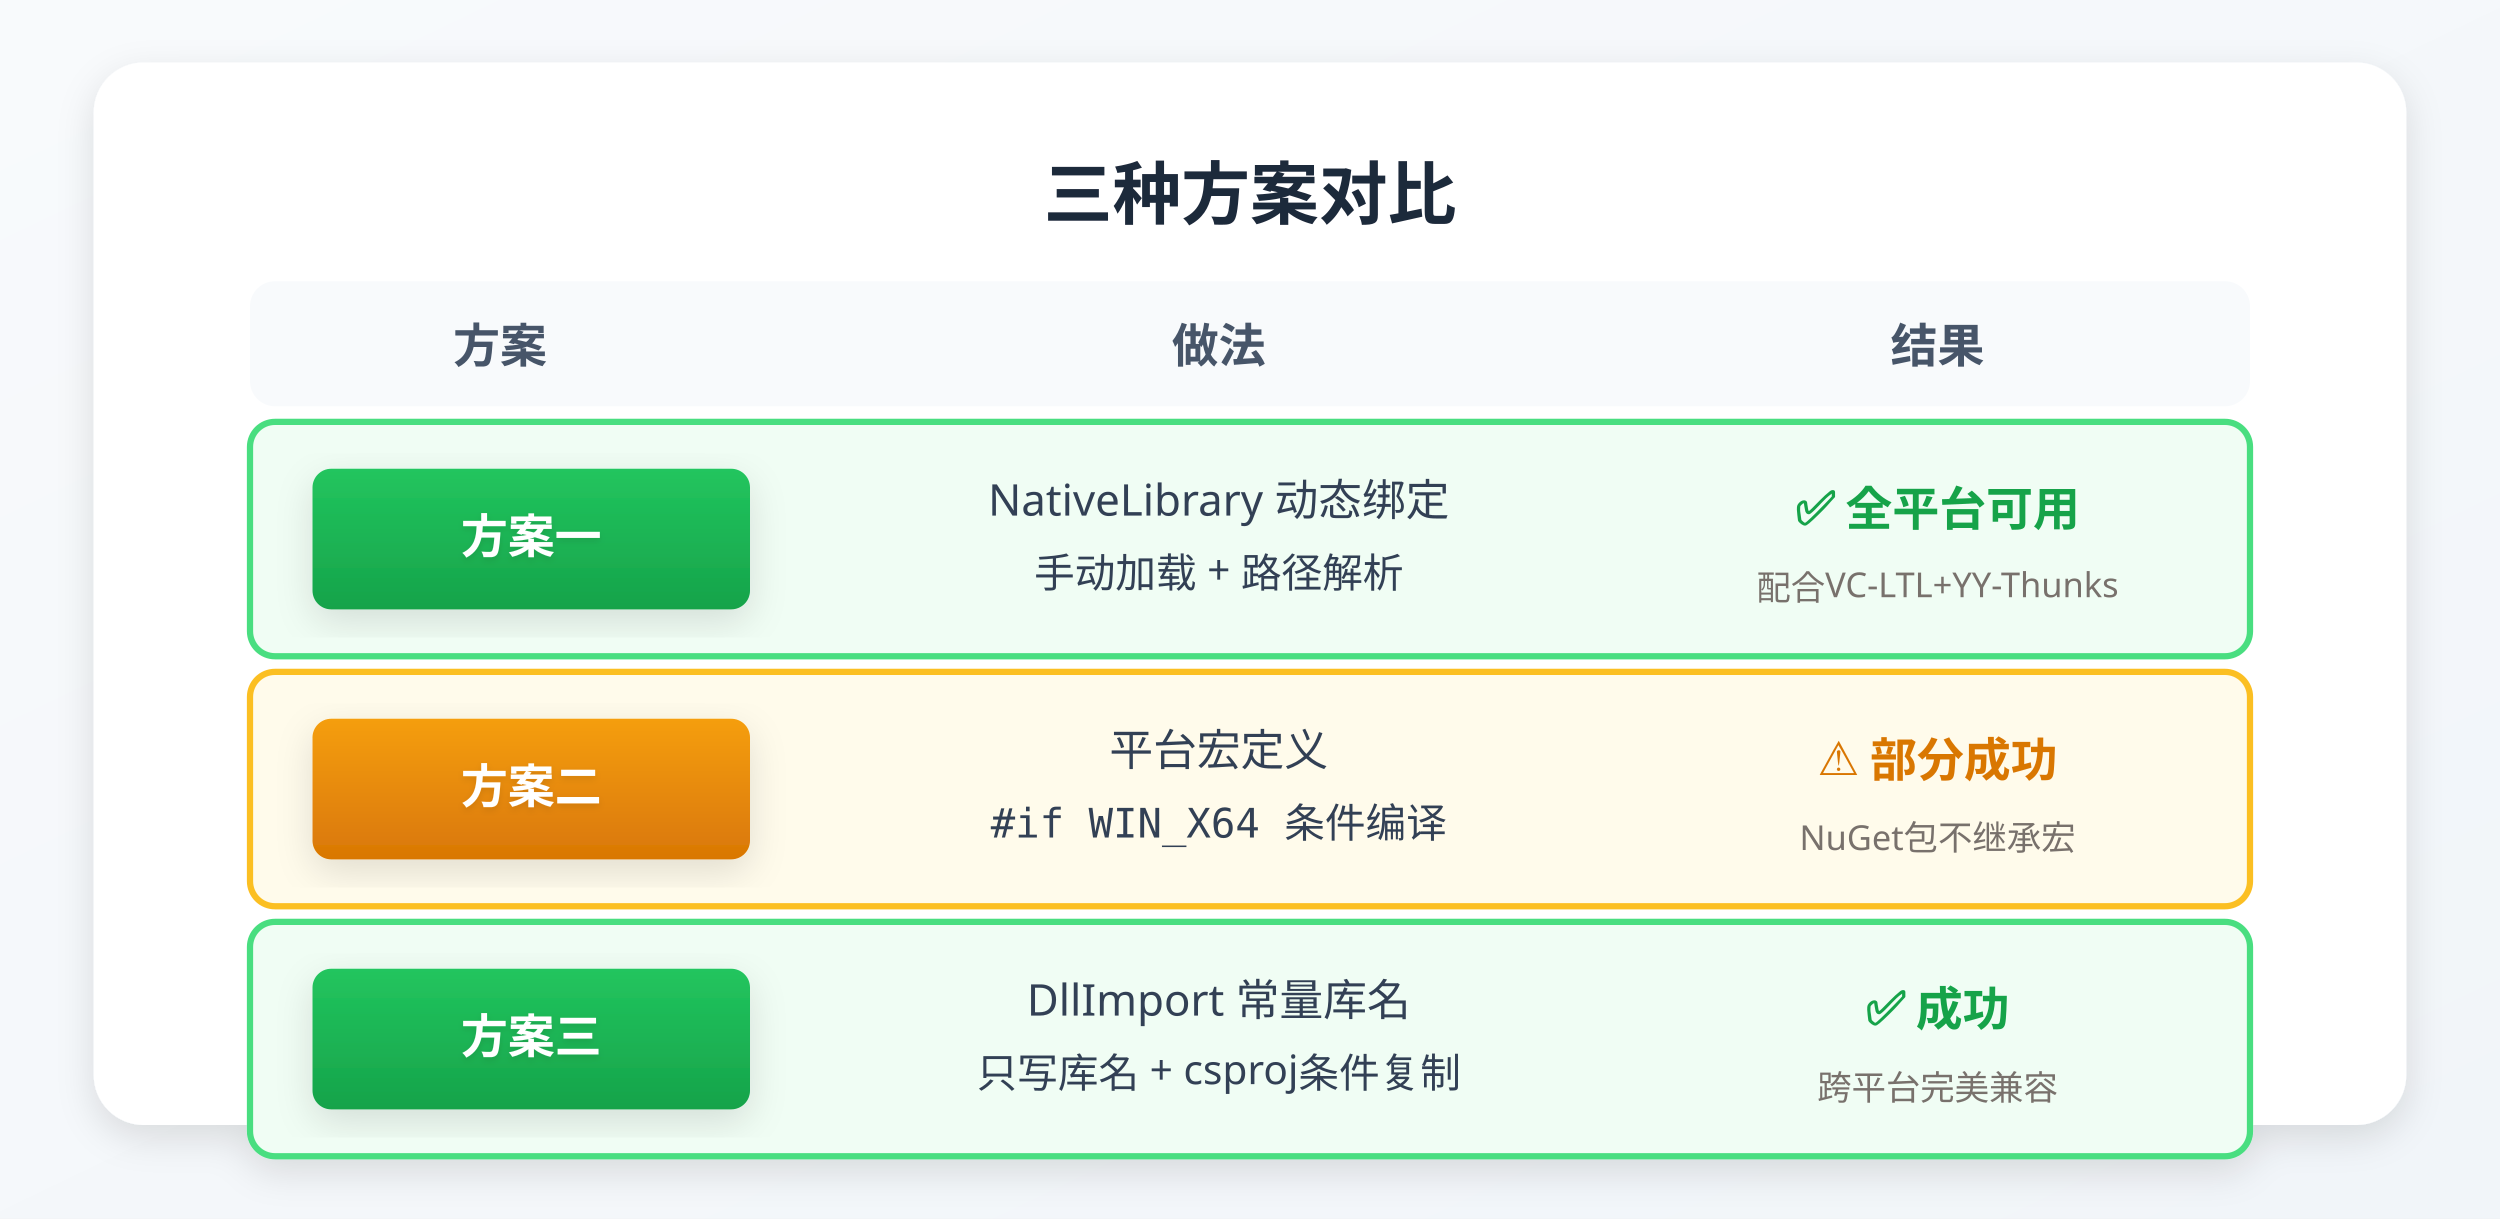
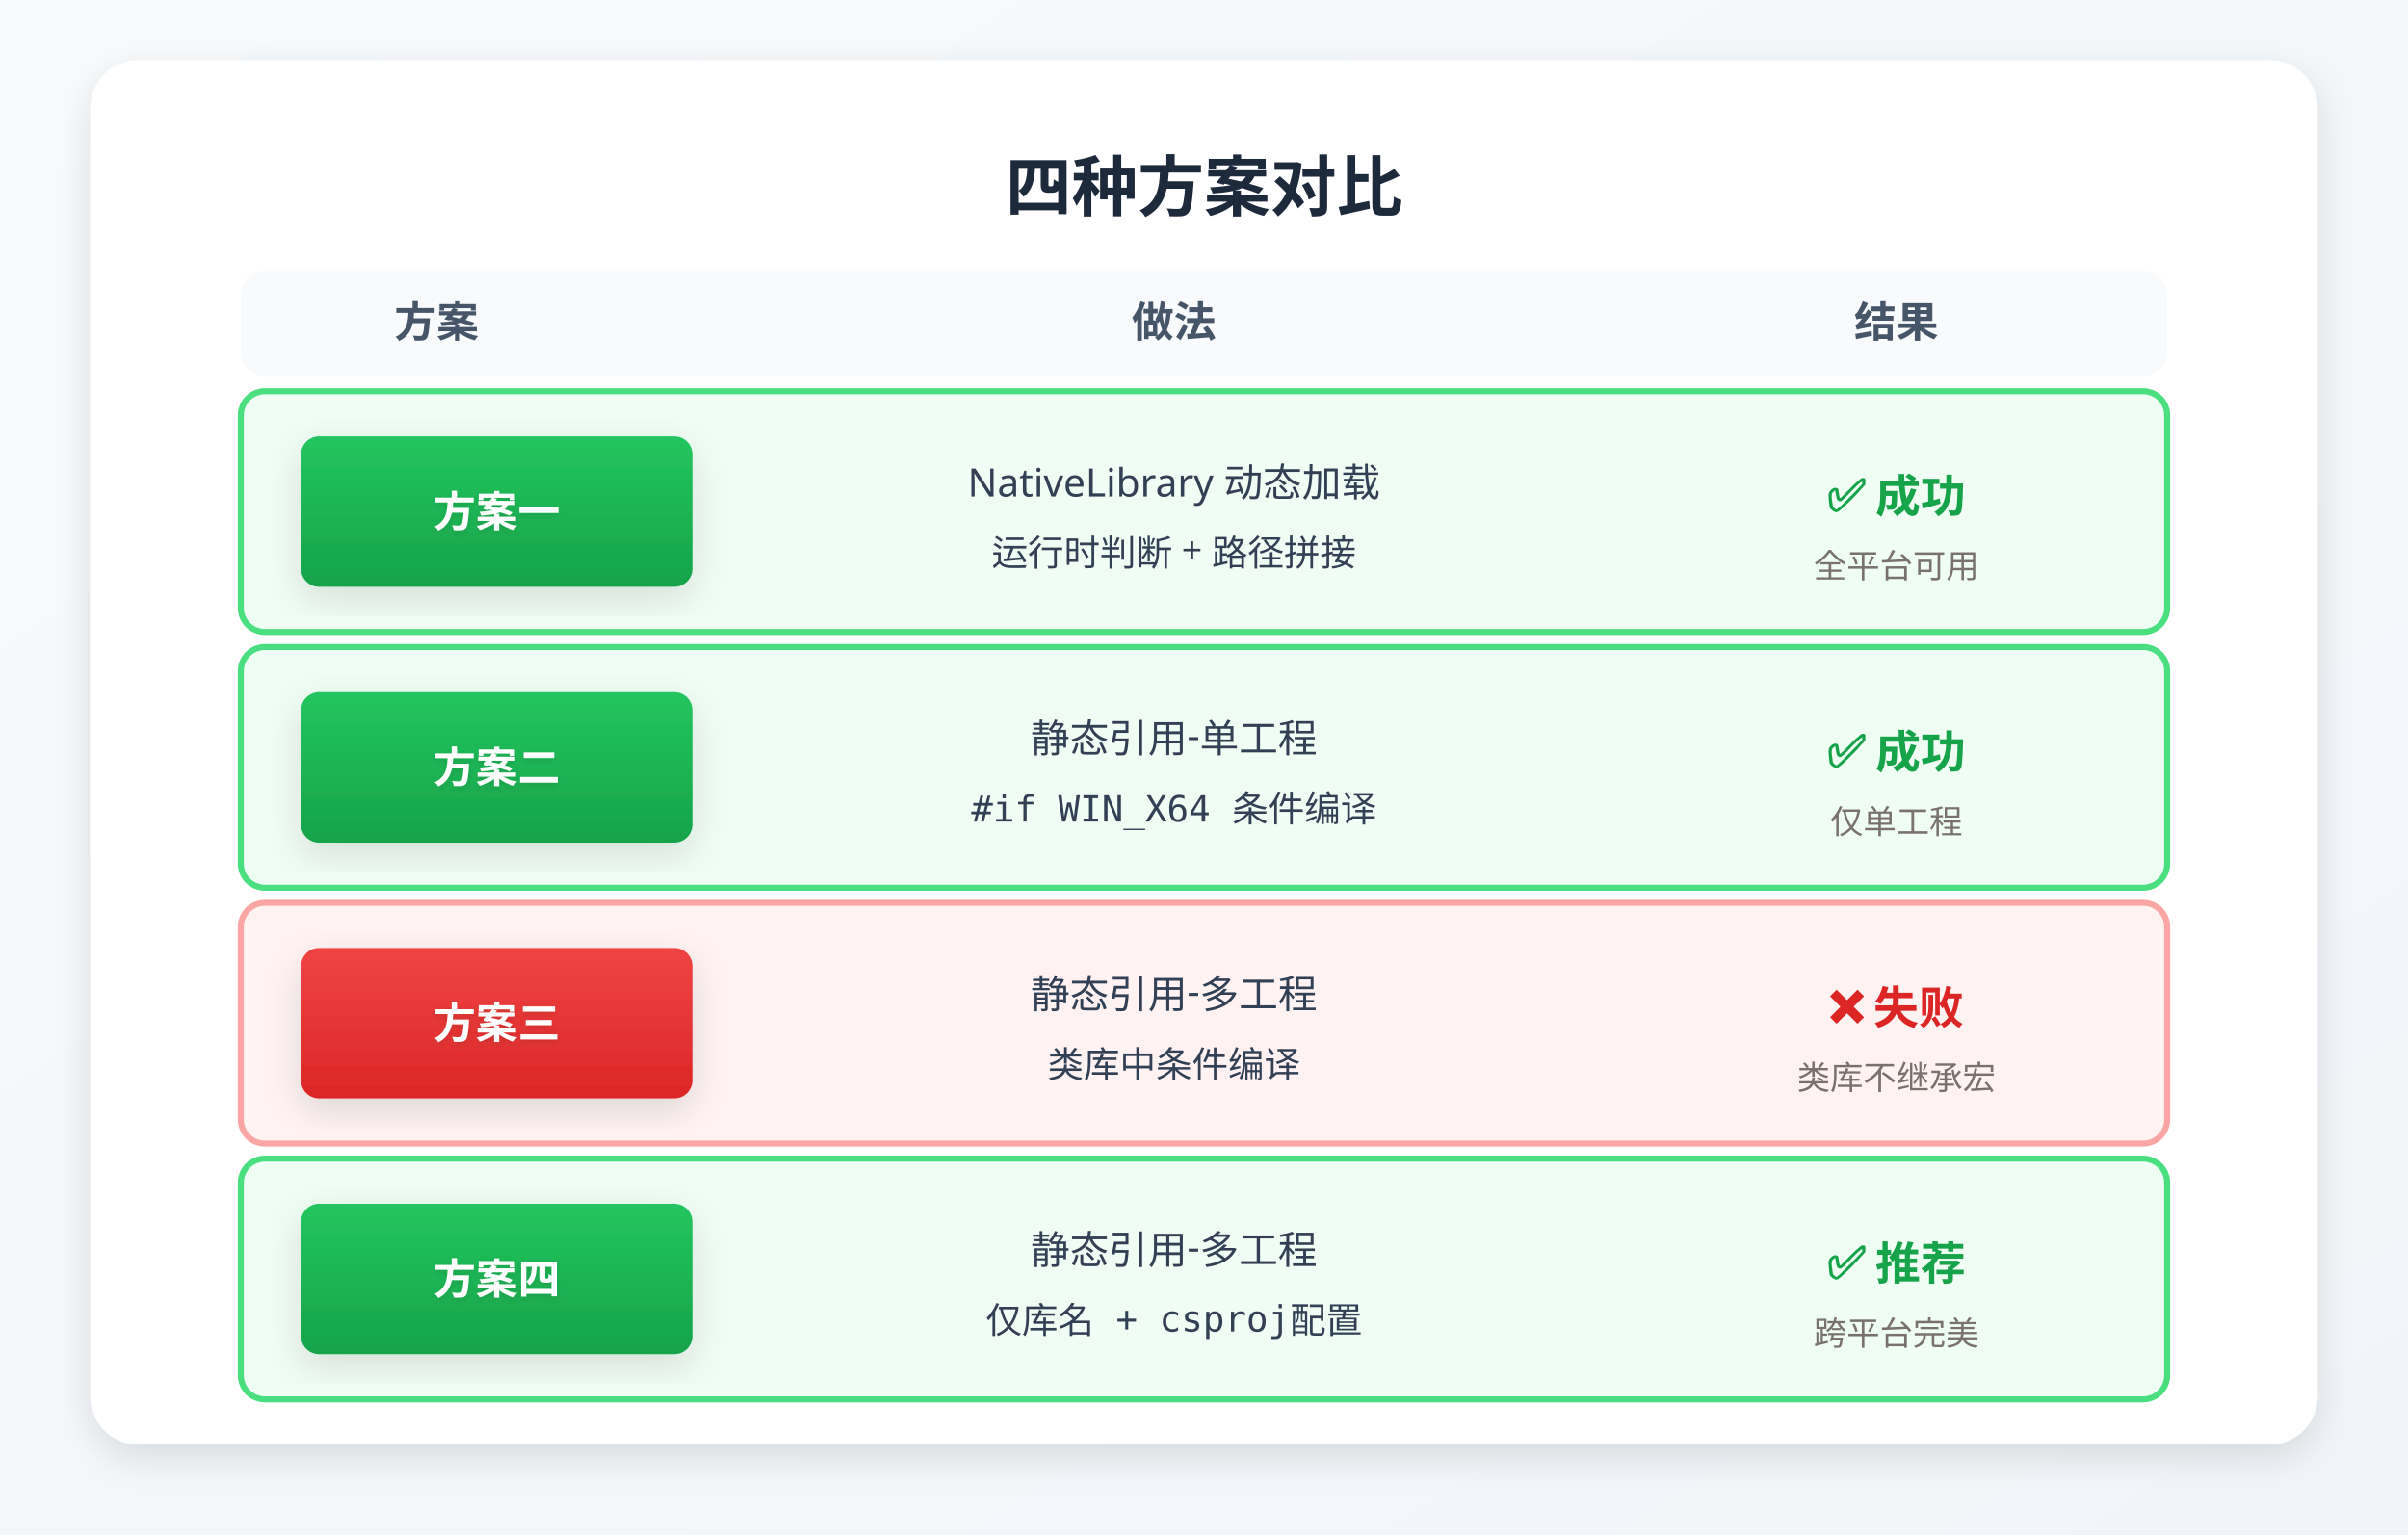
- <svg xmlns="http://www.w3.org/2000/svg" height="390" viewBox="0 0 800 390" width="800">
+ <svg xmlns="http://www.w3.org/2000/svg" height="510" viewBox="0 0 800 510" width="800">
  <defs>
    <linearGradient id="bgGradient" x1="0%" y1="0%" x2="100%" y2="100%">
      <stop offset="0%" stop-color="#f8fafc" />
      <stop offset="100%" stop-color="#f1f5f9" />
    </linearGradient>
    <linearGradient id="successGrad" x1="0%" y1="0%" x2="0%" y2="100%">
      <stop offset="0%" stop-color="#22c55e" />
      <stop offset="100%" stop-color="#16a34a" />
    </linearGradient>
    <linearGradient id="warningGrad" x1="0%" y1="0%" x2="0%" y2="100%">
      <stop offset="0%" stop-color="#f59e0b" />
      <stop offset="100%" stop-color="#d97706" />
    </linearGradient>
+     <linearGradient id="failGrad" x1="0%" y1="0%" x2="0%" y2="100%">
+       <stop offset="0%" stop-color="#ef4444" />
+       <stop offset="100%" stop-color="#dc2626" />
+     </linearGradient>
    <filter id="cardShadow" x="-20%" y="-20%" width="140%" height="140%">
      <feDropShadow dx="0" dy="4" stdDeviation="6" flood-opacity="0.12" />
    </filter>
    <filter id="textShadow" x="-20%" y="-20%" width="140%" height="140%">
      <feDropShadow dx="0" dy="1" stdDeviation="1" flood-opacity="0.1" />
    </filter>
  </defs>
-   <rect fill="url(#bgGradient)" width="800" height="390" />
+   <rect fill="url(#bgGradient)" width="800" height="510" />
  <g transform="translate(30, 20)" filter="url(#cardShadow)">
-     <rect fill="white" rx="16" width="740" height="340" />
-     <text fill="#1e293b" font-family="Microsoft YaHei, sans-serif" font-size="22" font-weight="bold" text-anchor="middle" x="370" y="50">三种方案对比</text>
-     <rect fill="#f8fafc" x="50" y="70" width="640" height="40" rx="8" />
-     <text fill="#475569" font-family="Microsoft YaHei, sans-serif" font-size="15" font-weight="bold" text-anchor="middle" x="130" y="96">方案</text>
-     <text fill="#475569" font-family="Microsoft YaHei, sans-serif" font-size="15" font-weight="bold" text-anchor="middle" x="360" y="96">做法</text>
-     <text fill="#475569" font-family="Microsoft YaHei, sans-serif" font-size="15" font-weight="bold" text-anchor="middle" x="590" y="96">结果</text>
-     <rect fill="#f0fdf4" stroke="#4ade80" stroke-width="2" x="50" y="115" width="640" height="75" rx="8" />
-     <g transform="translate(50, 115)">
-       <rect fill="url(#successGrad)" rx="6" x="20" y="15" width="140" height="45" filter="url(#cardShadow)" />
-       <text fill="white" font-family="Microsoft YaHei, sans-serif" font-size="15" font-weight="bold" text-anchor="middle" x="90" y="42" filter="url(#textShadow)">方案一</text>
+     <rect fill="white" rx="16" width="740" height="460" />
+     <text fill="#1e293b" font-family="Microsoft YaHei, sans-serif" font-size="22" font-weight="bold" text-anchor="middle" x="370" y="50">四种方案对比</text>
+     <rect fill="#f8fafc" x="50" y="70" width="640" height="35" rx="8" />
+     <text fill="#475569" font-family="Microsoft YaHei, sans-serif" font-size="14" font-weight="bold" text-anchor="middle" x="115" y="92">方案</text>
+     <text fill="#475569" font-family="Microsoft YaHei, sans-serif" font-size="14" font-weight="bold" text-anchor="middle" x="360" y="92">做法</text>
+     <text fill="#475569" font-family="Microsoft YaHei, sans-serif" font-size="14" font-weight="bold" text-anchor="middle" x="600" y="92">结果</text>
+     <rect fill="#f0fdf4" stroke="#4ade80" stroke-width="2" x="50" y="110" width="640" height="80" rx="8" />
+     <g transform="translate(50, 110)">
+       <rect fill="url(#successGrad)" rx="6" x="20" y="15" width="130" height="50" filter="url(#cardShadow)" />
+       <text fill="white" font-family="Microsoft YaHei, sans-serif" font-size="14" font-weight="bold" text-anchor="middle" x="85" y="45" filter="url(#textShadow)">方案一</text>
    </g>
-     <text fill="#334155" font-family="Microsoft YaHei, sans-serif" font-size="14" text-anchor="middle" x="360" y="145">NativeLibrary 动态绑定</text>
-     <text fill="#334155" font-family="Microsoft YaHei, sans-serif" font-size="13" text-anchor="middle" x="360" y="168">手动加载 + 路径解析</text>
-     <text fill="#16a34a" font-family="Microsoft YaHei, sans-serif" font-size="15" font-weight="bold" text-anchor="middle" x="590" y="148">✅ 全平台可用</text>
-     <text fill="#78716c" font-family="Microsoft YaHei, sans-serif" font-size="11" text-anchor="middle" x="590" y="172">配合VC-LTL+YY-Thunks</text>
-     <rect fill="#fffbeb" stroke="#fbbf24" stroke-width="2" x="50" y="195" width="640" height="75" rx="8" />
+     <text fill="#334155" font-family="Microsoft YaHei, sans-serif" font-size="13" text-anchor="middle" x="360" y="145">NativeLibrary 动态加载</text>
+     <text fill="#334155" font-family="Microsoft YaHei, sans-serif" font-size="12" text-anchor="middle" x="360" y="168">运行时判断 + 路径拼接</text>
+     <text fill="#16a34a" font-family="Microsoft YaHei, sans-serif" font-size="15" font-weight="bold" text-anchor="middle" x="600" y="150">✅ 成功</text>
+     <text fill="#78716c" font-family="Microsoft YaHei, sans-serif" font-size="11" text-anchor="middle" x="600" y="172">全平台可用</text>
+     <rect fill="#f0fdf4" stroke="#4ade80" stroke-width="2" x="50" y="195" width="640" height="80" rx="8" />
    <g transform="translate(50, 195)">
-       <rect fill="url(#warningGrad)" rx="6" x="20" y="15" width="140" height="45" filter="url(#cardShadow)" />
-       <text fill="white" font-family="Microsoft YaHei, sans-serif" font-size="15" font-weight="bold" text-anchor="middle" x="90" y="42" filter="url(#textShadow)">方案二</text>
+       <rect fill="url(#successGrad)" rx="6" x="20" y="15" width="130" height="50" filter="url(#cardShadow)" />
+       <text fill="white" font-family="Microsoft YaHei, sans-serif" font-size="14" font-weight="bold" text-anchor="middle" x="85" y="45" filter="url(#textShadow)">方案二</text>
    </g>
-     <text fill="#334155" font-family="Microsoft YaHei, sans-serif" font-size="14" text-anchor="middle" x="360" y="225">平台宏定义</text>
-     <text fill="#334155" font-family="Consolas, monospace" font-size="13" text-anchor="middle" x="360" y="248">#if WIN_X64 条件编译</text>
-     <text fill="#d97706" font-family="Microsoft YaHei, sans-serif" font-size="15" font-weight="bold" text-anchor="middle" x="590" y="228">⚠️ 部分成功</text>
-     <text fill="#78716c" font-family="Microsoft YaHei, sans-serif" font-size="11" text-anchor="middle" x="590" y="252">NuGet包不继承宏</text>
-     <rect fill="#f0fdf4" stroke="#4ade80" stroke-width="2" x="50" y="275" width="640" height="75" rx="8" />
-     <g transform="translate(50, 275)">
-       <rect fill="url(#successGrad)" rx="6" x="20" y="15" width="140" height="45" filter="url(#cardShadow)" />
-       <text fill="white" font-family="Microsoft YaHei, sans-serif" font-size="15" font-weight="bold" text-anchor="middle" x="90" y="42" filter="url(#textShadow)">方案三</text>
+     <text fill="#334155" font-family="Microsoft YaHei, sans-serif" font-size="13" text-anchor="middle" x="360" y="230">静态引用-单工程</text>
+     <text fill="#334155" font-family="Consolas, monospace" font-size="12" text-anchor="middle" x="360" y="253">#if WIN_X64 条件编译</text>
+     <text fill="#16a34a" font-family="Microsoft YaHei, sans-serif" font-size="15" font-weight="bold" text-anchor="middle" x="600" y="235">✅ 成功</text>
+     <text fill="#78716c" font-family="Microsoft YaHei, sans-serif" font-size="11" text-anchor="middle" x="600" y="257">仅单工程</text>
+     <rect fill="#fef2f2" stroke="#fca5a5" stroke-width="2" x="50" y="280" width="640" height="80" rx="8" />
+     <g transform="translate(50, 280)">
+       <rect fill="url(#failGrad)" rx="6" x="20" y="15" width="130" height="50" filter="url(#cardShadow)" />
+       <text fill="white" font-family="Microsoft YaHei, sans-serif" font-size="14" font-weight="bold" text-anchor="middle" x="85" y="45" filter="url(#textShadow)">方案三</text>
    </g>
-     <text fill="#334155" font-family="Microsoft YaHei, sans-serif" font-size="14" text-anchor="middle" x="360" y="305">DllImport 常量库名</text>
-     <text fill="#334155" font-family="Microsoft YaHei, sans-serif" font-size="13" text-anchor="middle" x="360" y="328">只写库名 + csproj条件复制</text>
-     <text fill="#16a34a" font-family="Microsoft YaHei, sans-serif" font-size="15" font-weight="bold" text-anchor="middle" x="590" y="308">✅ 成功</text>
-     <text fill="#78716c" font-family="Microsoft YaHei, sans-serif" font-size="11" text-anchor="middle" x="590" y="332">跨平台完美兼容</text>
+     <text fill="#334155" font-family="Microsoft YaHei, sans-serif" font-size="13" text-anchor="middle" x="360" y="315">静态引用-多工程</text>
+     <text fill="#334155" font-family="Consolas, monospace" font-size="12" text-anchor="middle" x="360" y="338">类库中条件编译</text>
+     <text fill="#dc2626" font-family="Microsoft YaHei, sans-serif" font-size="15" font-weight="bold" text-anchor="middle" x="600" y="320">❌ 失败</text>
+     <text fill="#78716c" font-family="Microsoft YaHei, sans-serif" font-size="11" text-anchor="middle" x="600" y="342">类库不继承宏</text>
+     <rect fill="#f0fdf4" stroke="#4ade80" stroke-width="2" x="50" y="365" width="640" height="80" rx="8" />
+     <g transform="translate(50, 365)">
+       <rect fill="url(#successGrad)" rx="6" x="20" y="15" width="130" height="50" filter="url(#cardShadow)" />
+       <text fill="white" font-family="Microsoft YaHei, sans-serif" font-size="14" font-weight="bold" text-anchor="middle" x="85" y="45" filter="url(#textShadow)">方案四</text>
+     </g>
+     <text fill="#334155" font-family="Microsoft YaHei, sans-serif" font-size="13" text-anchor="middle" x="360" y="400">静态引用-多工程</text>
+     <text fill="#334155" font-family="Consolas, monospace" font-size="12" text-anchor="middle" x="360" y="423">仅库名 + csproj配置</text>
+     <text fill="#16a34a" font-family="Microsoft YaHei, sans-serif" font-size="15" font-weight="bold" text-anchor="middle" x="600" y="405">✅ 推荐</text>
+     <text fill="#78716c" font-family="Microsoft YaHei, sans-serif" font-size="11" text-anchor="middle" x="600" y="427">跨平台完美</text>
  </g>
</svg>
